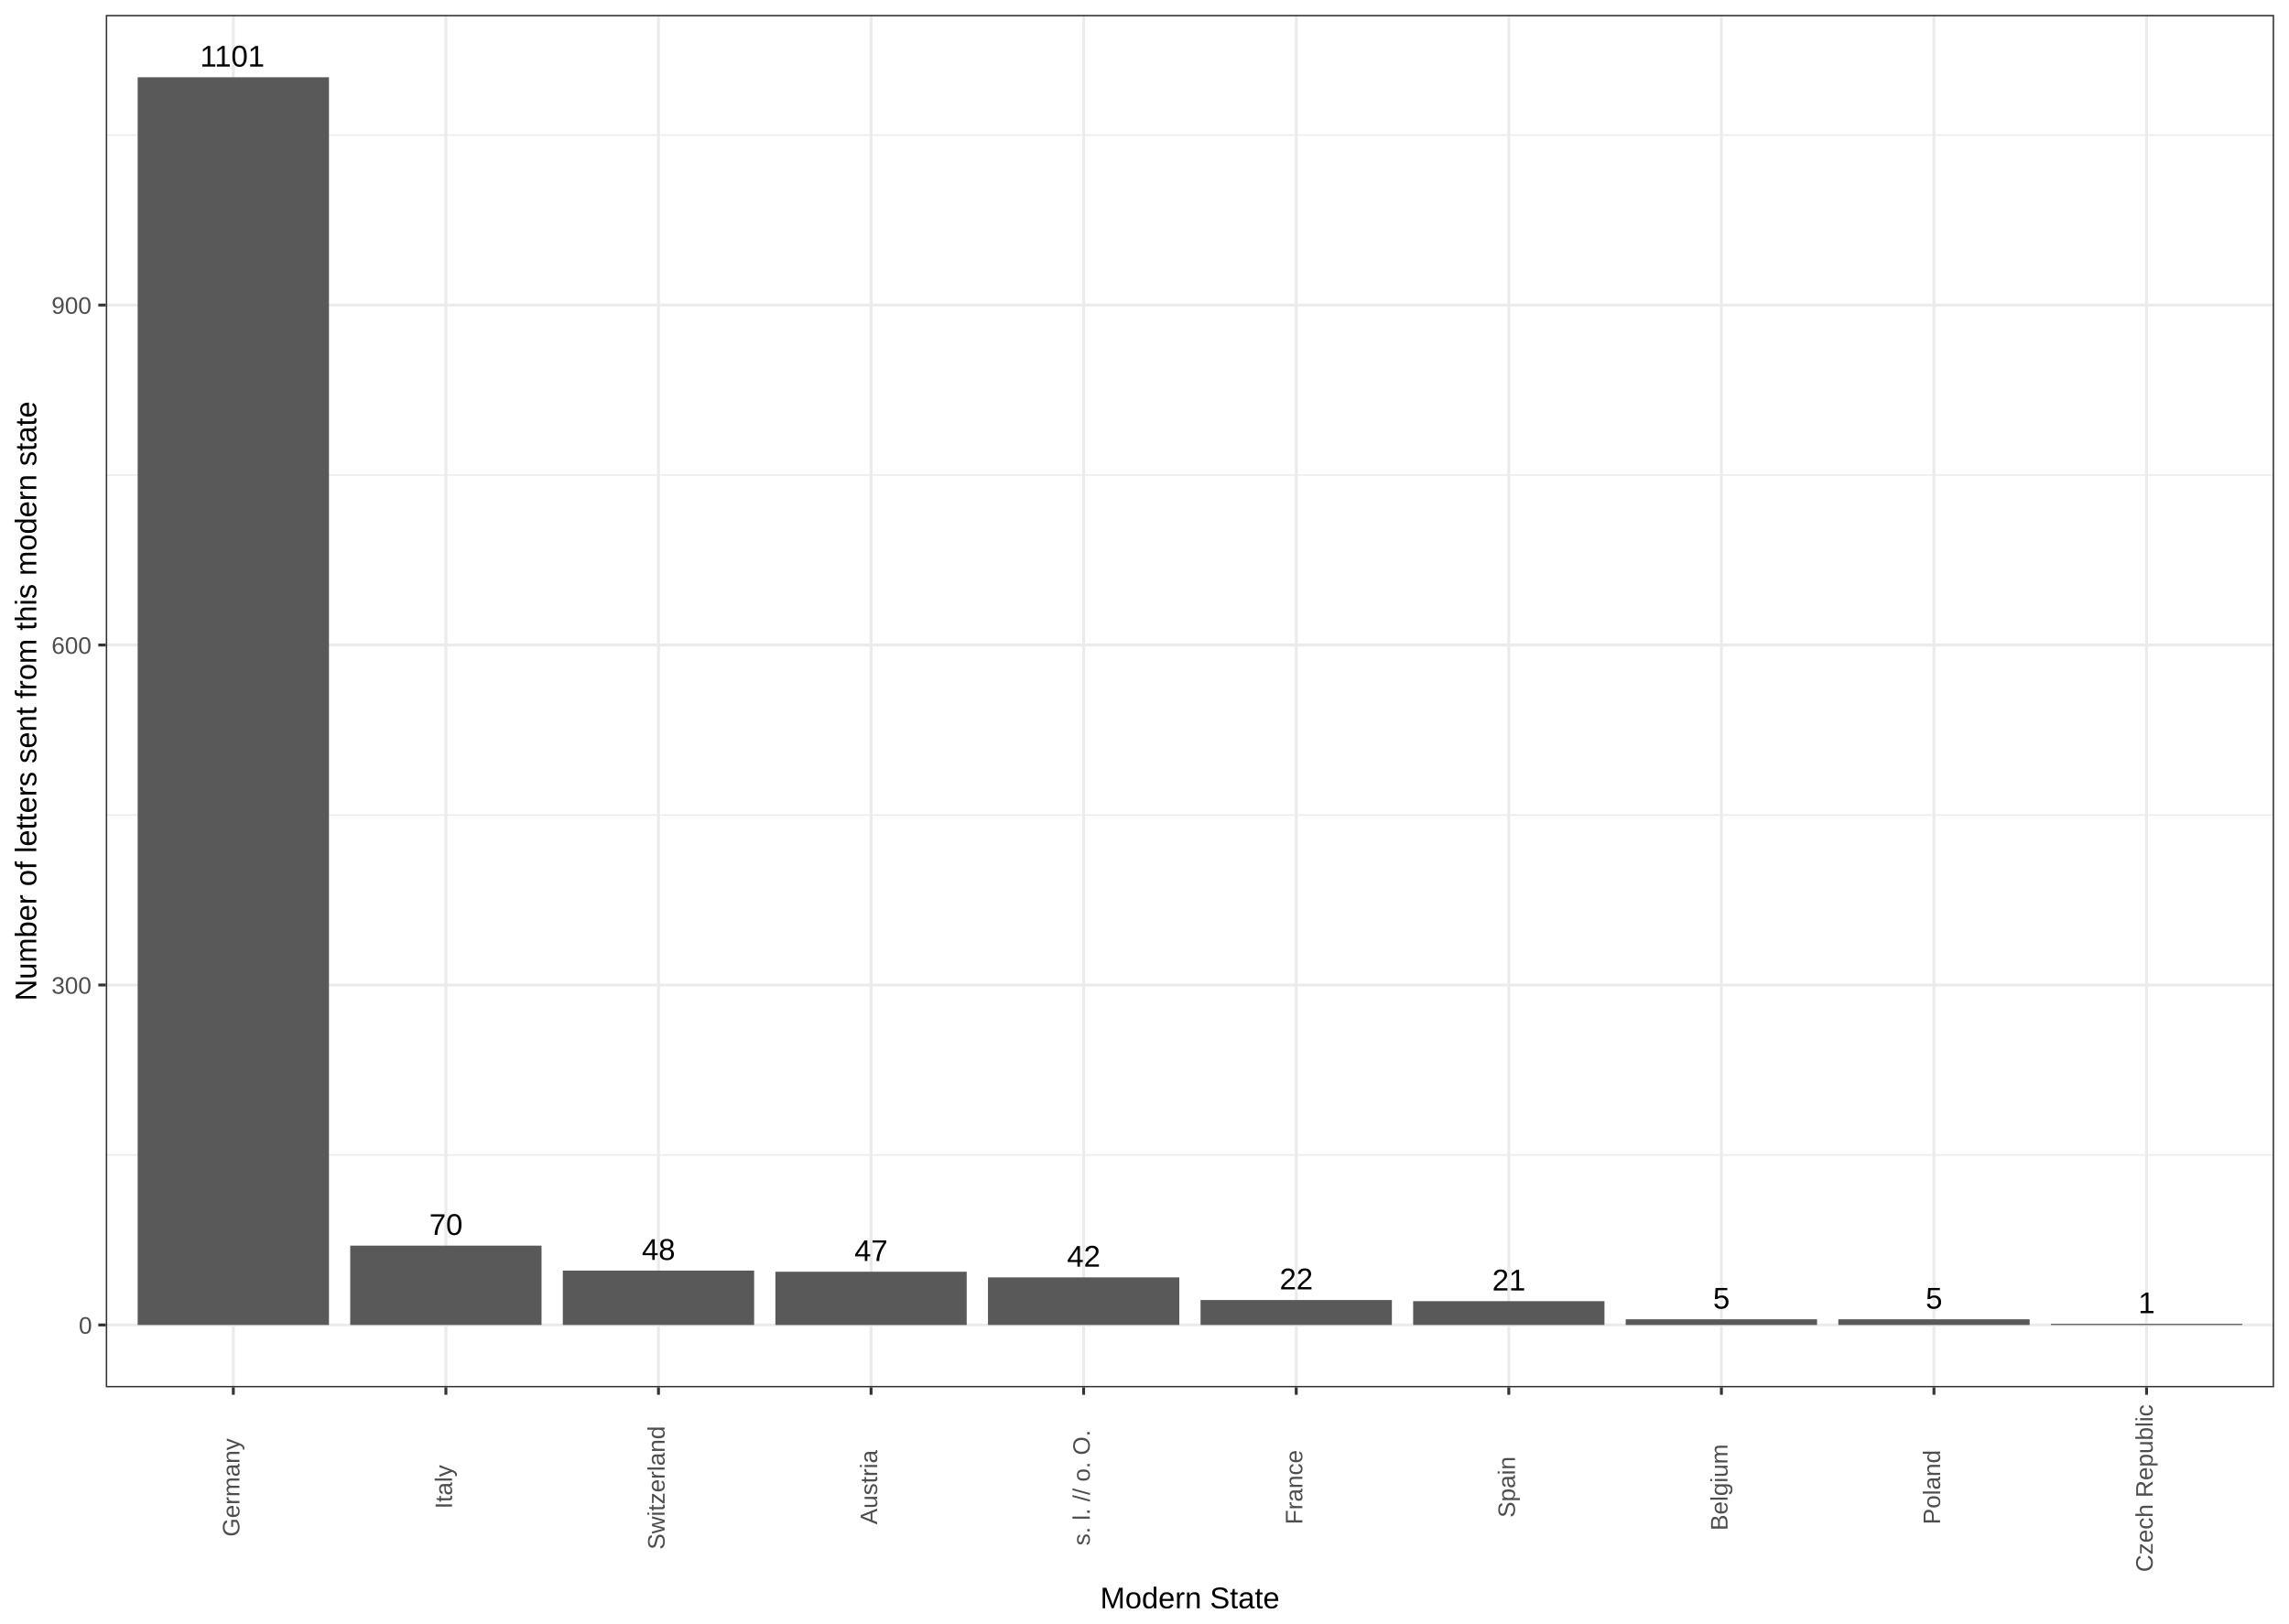
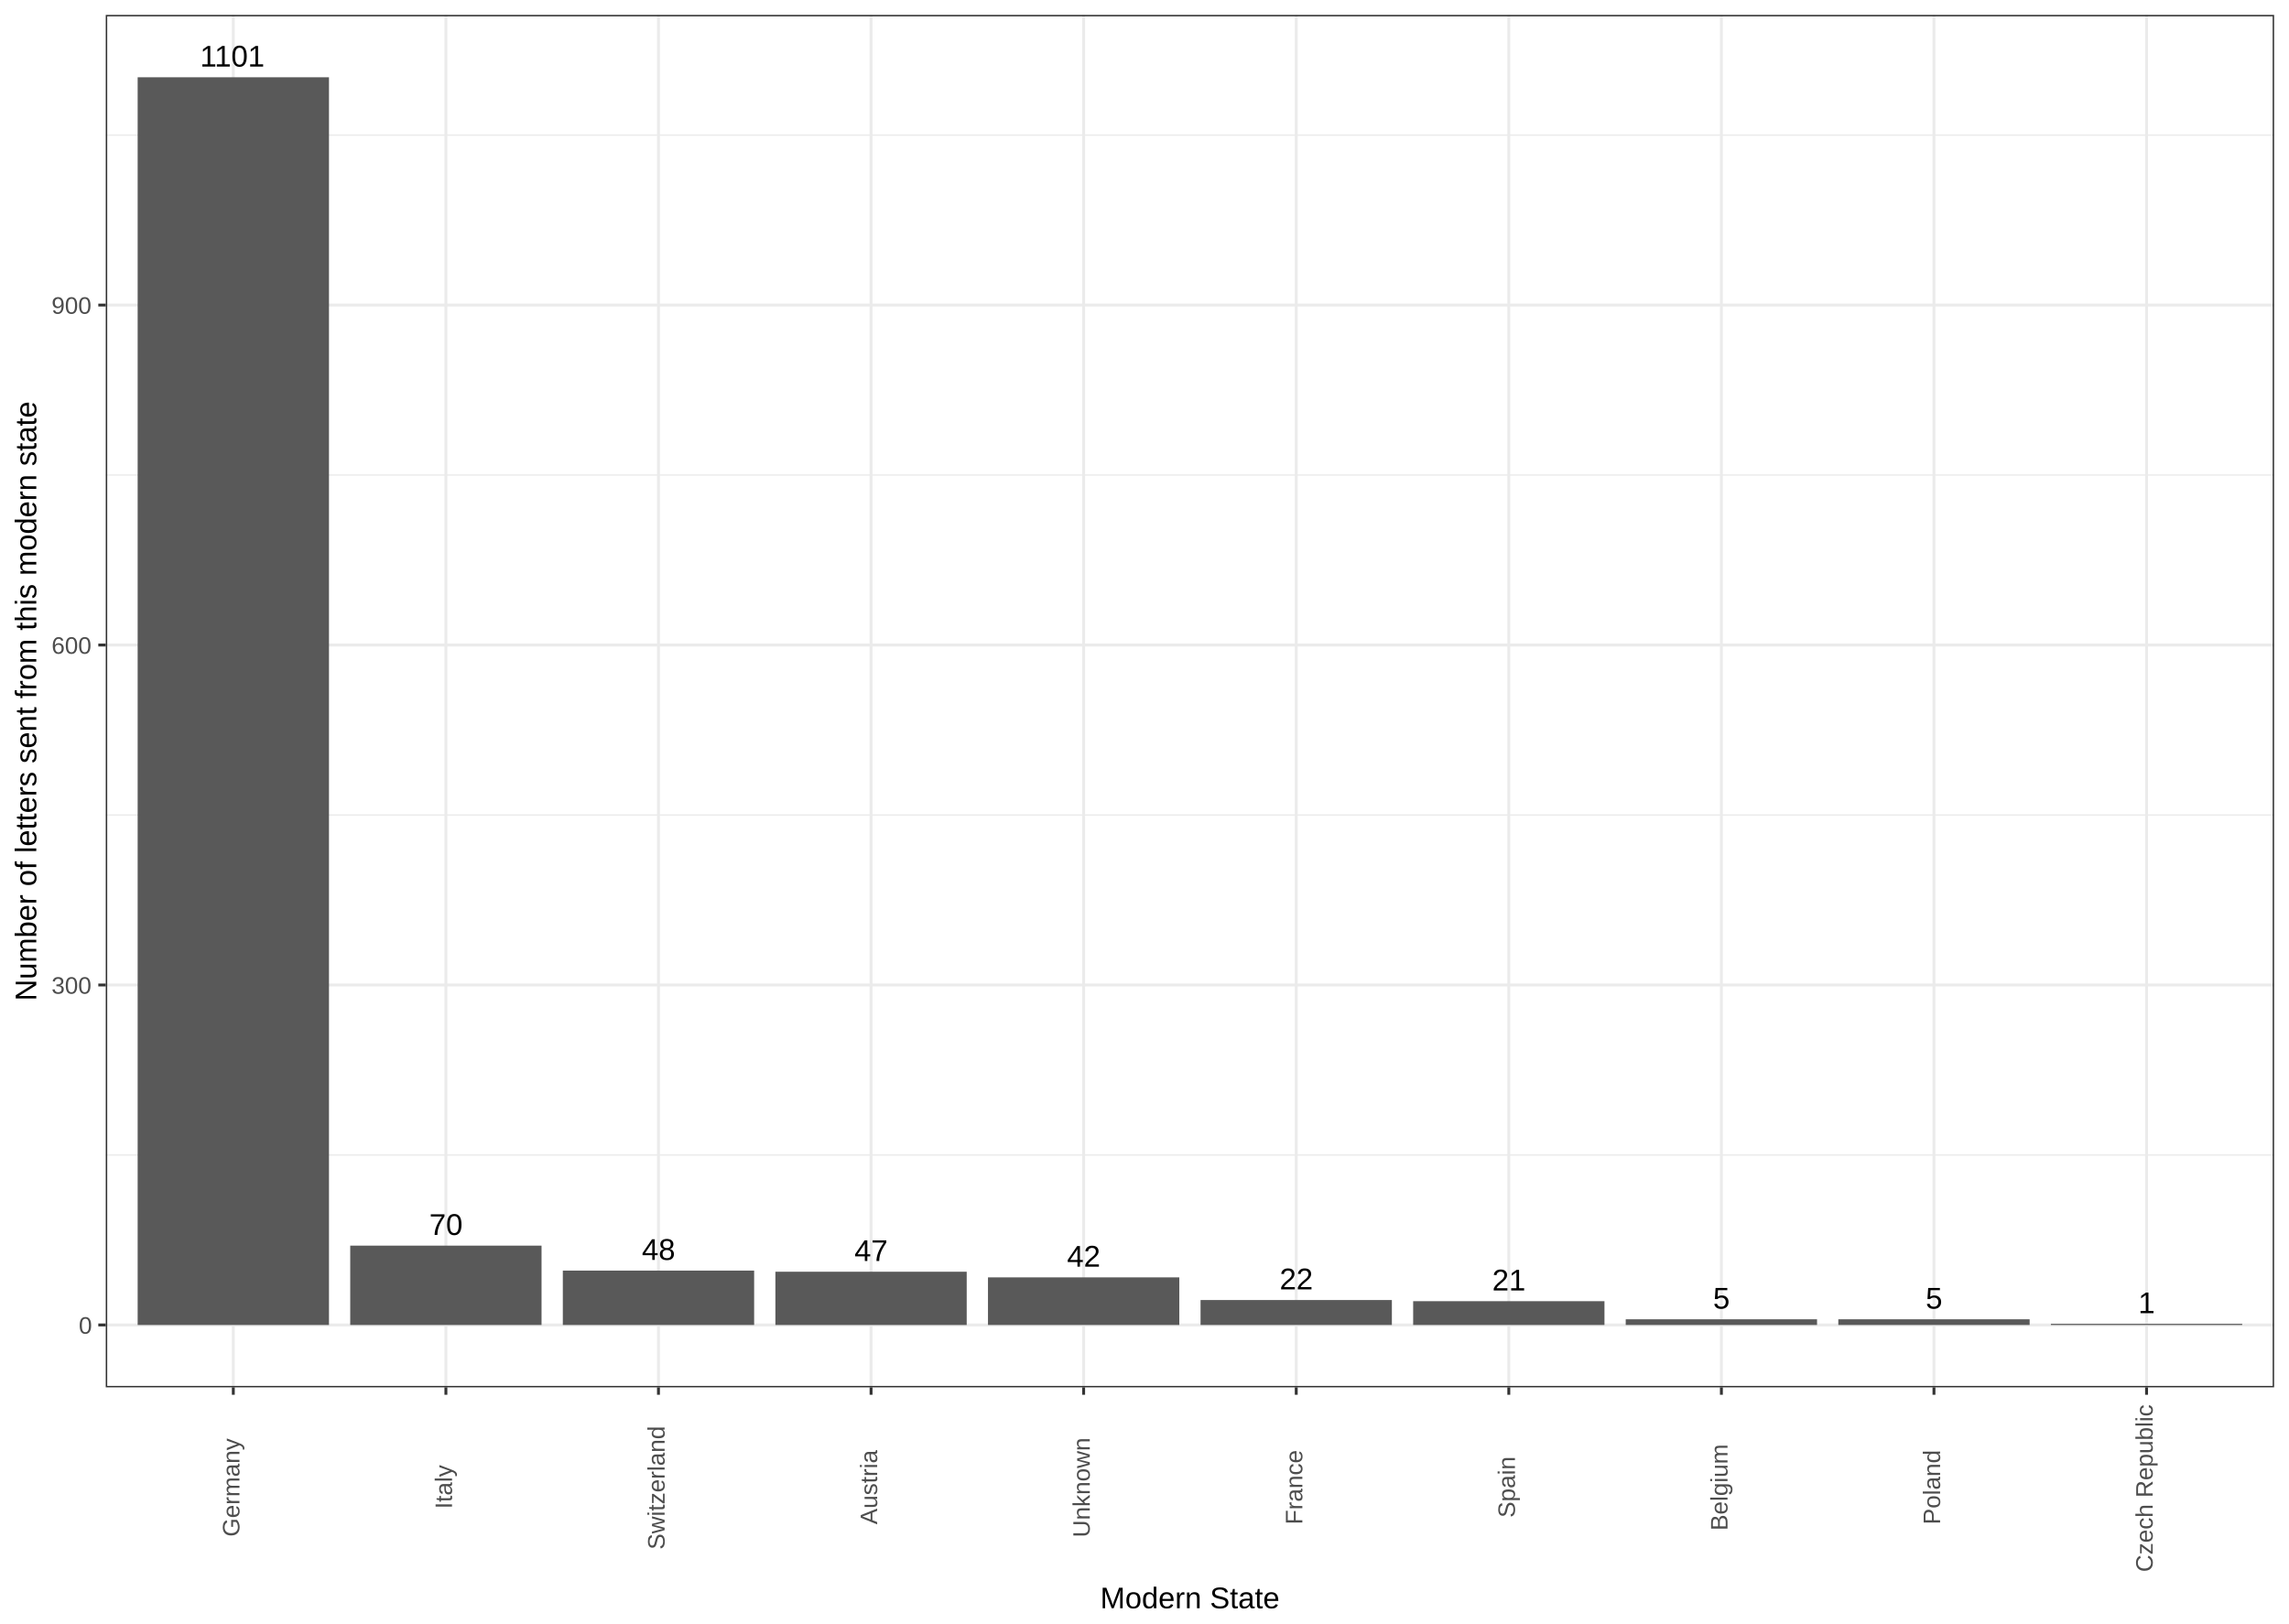
<svg xmlns="http://www.w3.org/2000/svg" viewBox="0 0 842.40 597.60">
  <defs>
    <style type="text/css">
    line, polyline, path, rect, circle {
      fill: none;
      stroke: #000000;
      stroke-linecap: round;
      stroke-linejoin: round;
      stroke-miterlimit: 10.00;
    }
  </style>
  </defs>
  <rect width="100%" height="100%" style="stroke: none; fill: #FFFFFF;" />
  <rect x="0.00" y="-0.00" width="842.40" height="597.60" style="stroke-width: 1.07; stroke: #FFFFFF; fill: #FFFFFF;" />
  <defs>
    <clipPath id="cpMzguOTIyMXw4MzYuOTIxfDUxMC42NjN8NS40Nzk0NQ==">
      <rect x="38.92" y="5.48" width="798.00" height="505.18" />
    </clipPath>
  </defs>
  <rect x="38.92" y="5.48" width="798.00" height="505.18" style="stroke-width: 1.07; stroke: none; fill: #FFFFFF;" clip-path="url(#cpMzguOTIyMXw4MzYuOTIxfDUxMC42NjN8NS40Nzk0NQ==)" />
  <polyline points="38.92,425.13 836.92,425.13 " style="stroke-width: 0.53; stroke: #EBEBEB; stroke-linecap: butt;" clip-path="url(#cpMzguOTIyMXw4MzYuOTIxfDUxMC42NjN8NS40Nzk0NQ==)" />
  <polyline points="38.92,299.99 836.92,299.99 " style="stroke-width: 0.53; stroke: #EBEBEB; stroke-linecap: butt;" clip-path="url(#cpMzguOTIyMXw4MzYuOTIxfDUxMC42NjN8NS40Nzk0NQ==)" />
  <polyline points="38.92,174.85 836.92,174.85 " style="stroke-width: 0.53; stroke: #EBEBEB; stroke-linecap: butt;" clip-path="url(#cpMzguOTIyMXw4MzYuOTIxfDUxMC42NjN8NS40Nzk0NQ==)" />
  <polyline points="38.92,49.72 836.92,49.72 " style="stroke-width: 0.53; stroke: #EBEBEB; stroke-linecap: butt;" clip-path="url(#cpMzguOTIyMXw4MzYuOTIxfDUxMC42NjN8NS40Nzk0NQ==)" />
  <polyline points="38.92,487.70 836.92,487.70 " style="stroke-width: 1.07; stroke: #EBEBEB; stroke-linecap: butt;" clip-path="url(#cpMzguOTIyMXw4MzYuOTIxfDUxMC42NjN8NS40Nzk0NQ==)" />
  <polyline points="38.92,362.56 836.92,362.56 " style="stroke-width: 1.07; stroke: #EBEBEB; stroke-linecap: butt;" clip-path="url(#cpMzguOTIyMXw4MzYuOTIxfDUxMC42NjN8NS40Nzk0NQ==)" />
  <polyline points="38.92,237.42 836.92,237.42 " style="stroke-width: 1.07; stroke: #EBEBEB; stroke-linecap: butt;" clip-path="url(#cpMzguOTIyMXw4MzYuOTIxfDUxMC42NjN8NS40Nzk0NQ==)" />
  <polyline points="38.92,112.29 836.92,112.29 " style="stroke-width: 1.07; stroke: #EBEBEB; stroke-linecap: butt;" clip-path="url(#cpMzguOTIyMXw4MzYuOTIxfDUxMC42NjN8NS40Nzk0NQ==)" />
  <polyline points="85.86,510.66 85.86,5.48 " style="stroke-width: 1.07; stroke: #EBEBEB; stroke-linecap: butt;" clip-path="url(#cpMzguOTIyMXw4MzYuOTIxfDUxMC42NjN8NS40Nzk0NQ==)" />
  <polyline points="164.10,510.66 164.10,5.48 " style="stroke-width: 1.07; stroke: #EBEBEB; stroke-linecap: butt;" clip-path="url(#cpMzguOTIyMXw4MzYuOTIxfDUxMC42NjN8NS40Nzk0NQ==)" />
  <polyline points="242.33,510.66 242.33,5.48 " style="stroke-width: 1.07; stroke: #EBEBEB; stroke-linecap: butt;" clip-path="url(#cpMzguOTIyMXw4MzYuOTIxfDUxMC42NjN8NS40Nzk0NQ==)" />
  <polyline points="320.57,510.66 320.57,5.48 " style="stroke-width: 1.07; stroke: #EBEBEB; stroke-linecap: butt;" clip-path="url(#cpMzguOTIyMXw4MzYuOTIxfDUxMC42NjN8NS40Nzk0NQ==)" />
  <polyline points="398.80,510.66 398.80,5.48 " style="stroke-width: 1.07; stroke: #EBEBEB; stroke-linecap: butt;" clip-path="url(#cpMzguOTIyMXw4MzYuOTIxfDUxMC42NjN8NS40Nzk0NQ==)" />
  <polyline points="477.04,510.66 477.04,5.48 " style="stroke-width: 1.07; stroke: #EBEBEB; stroke-linecap: butt;" clip-path="url(#cpMzguOTIyMXw4MzYuOTIxfDUxMC42NjN8NS40Nzk0NQ==)" />
  <polyline points="555.27,510.66 555.27,5.48 " style="stroke-width: 1.07; stroke: #EBEBEB; stroke-linecap: butt;" clip-path="url(#cpMzguOTIyMXw4MzYuOTIxfDUxMC42NjN8NS40Nzk0NQ==)" />
  <polyline points="633.51,510.66 633.51,5.48 " style="stroke-width: 1.07; stroke: #EBEBEB; stroke-linecap: butt;" clip-path="url(#cpMzguOTIyMXw4MzYuOTIxfDUxMC42NjN8NS40Nzk0NQ==)" />
  <polyline points="711.74,510.66 711.74,5.48 " style="stroke-width: 1.07; stroke: #EBEBEB; stroke-linecap: butt;" clip-path="url(#cpMzguOTIyMXw4MzYuOTIxfDUxMC42NjN8NS40Nzk0NQ==)" />
  <polyline points="789.98,510.66 789.98,5.48 " style="stroke-width: 1.07; stroke: #EBEBEB; stroke-linecap: butt;" clip-path="url(#cpMzguOTIyMXw4MzYuOTIxfDUxMC42NjN8NS40Nzk0NQ==)" />
  <rect x="50.66" y="28.44" width="70.41" height="459.26" style="stroke-width: 1.07; stroke: none; stroke-linecap: butt; fill: #595959;" clip-path="url(#cpMzguOTIyMXw4MzYuOTIxfDUxMC42NjN8NS40Nzk0NQ==)" />
  <rect x="128.89" y="458.50" width="70.41" height="29.20" style="stroke-width: 1.07; stroke: none; stroke-linecap: butt; fill: #595959;" clip-path="url(#cpMzguOTIyMXw4MzYuOTIxfDUxMC42NjN8NS40Nzk0NQ==)" />
  <rect x="207.13" y="467.68" width="70.41" height="20.02" style="stroke-width: 1.07; stroke: none; stroke-linecap: butt; fill: #595959;" clip-path="url(#cpMzguOTIyMXw4MzYuOTIxfDUxMC42NjN8NS40Nzk0NQ==)" />
  <rect x="285.36" y="468.10" width="70.41" height="19.61" style="stroke-width: 1.07; stroke: none; stroke-linecap: butt; fill: #595959;" clip-path="url(#cpMzguOTIyMXw4MzYuOTIxfDUxMC42NjN8NS40Nzk0NQ==)" />
  <rect x="363.60" y="470.18" width="70.41" height="17.52" style="stroke-width: 1.07; stroke: none; stroke-linecap: butt; fill: #595959;" clip-path="url(#cpMzguOTIyMXw4MzYuOTIxfDUxMC42NjN8NS40Nzk0NQ==)" />
  <rect x="441.83" y="478.52" width="70.41" height="9.18" style="stroke-width: 1.07; stroke: none; stroke-linecap: butt; fill: #595959;" clip-path="url(#cpMzguOTIyMXw4MzYuOTIxfDUxMC42NjN8NS40Nzk0NQ==)" />
  <rect x="520.07" y="478.94" width="70.41" height="8.76" style="stroke-width: 1.07; stroke: none; stroke-linecap: butt; fill: #595959;" clip-path="url(#cpMzguOTIyMXw4MzYuOTIxfDUxMC42NjN8NS40Nzk0NQ==)" />
  <rect x="598.30" y="485.61" width="70.41" height="2.09" style="stroke-width: 1.07; stroke: none; stroke-linecap: butt; fill: #595959;" clip-path="url(#cpMzguOTIyMXw4MzYuOTIxfDUxMC42NjN8NS40Nzk0NQ==)" />
  <rect x="676.54" y="485.61" width="70.41" height="2.09" style="stroke-width: 1.07; stroke: none; stroke-linecap: butt; fill: #595959;" clip-path="url(#cpMzguOTIyMXw4MzYuOTIxfDUxMC42NjN8NS40Nzk0NQ==)" />
  <rect x="754.77" y="487.28" width="70.41" height="0.42" style="stroke-width: 1.07; stroke: none; stroke-linecap: butt; fill: #595959;" clip-path="url(#cpMzguOTIyMXw4MzYuOTIxfDUxMC42NjN8NS40Nzk0NQ==)" />
  <g clip-path="url(#cpMzguOTIyMXw4MzYuOTIxfDUxMC42NjN8NS40Nzk0NQ==)">
    <text x="73.63" y="24.50" style="font-size: 11.04px; font-family: Arial;" textLength="24.47px" lengthAdjust="spacingAndGlyphs">1101</text>
  </g>
  <g clip-path="url(#cpMzguOTIyMXw4MzYuOTIxfDUxMC42NjN8NS40Nzk0NQ==)">
    <text x="157.98" y="454.56" style="font-size: 11.04px; font-family: Arial;" textLength="12.24px" lengthAdjust="spacingAndGlyphs">70</text>
  </g>
  <g clip-path="url(#cpMzguOTIyMXw4MzYuOTIxfDUxMC42NjN8NS40Nzk0NQ==)">
    <text x="236.22" y="463.74" style="font-size: 11.04px; font-family: Arial;" textLength="12.24px" lengthAdjust="spacingAndGlyphs">48</text>
  </g>
  <g clip-path="url(#cpMzguOTIyMXw4MzYuOTIxfDUxMC42NjN8NS40Nzk0NQ==)">
    <text x="314.45" y="464.16" style="font-size: 11.04px; font-family: Arial;" textLength="12.24px" lengthAdjust="spacingAndGlyphs">47</text>
  </g>
  <g clip-path="url(#cpMzguOTIyMXw4MzYuOTIxfDUxMC42NjN8NS40Nzk0NQ==)">
    <text x="392.69" y="466.24" style="font-size: 11.04px; font-family: Arial;" textLength="12.24px" lengthAdjust="spacingAndGlyphs">42</text>
  </g>
  <g clip-path="url(#cpMzguOTIyMXw4MzYuOTIxfDUxMC42NjN8NS40Nzk0NQ==)">
    <text x="470.92" y="474.59" style="font-size: 11.04px; font-family: Arial;" textLength="12.24px" lengthAdjust="spacingAndGlyphs">22</text>
  </g>
  <g clip-path="url(#cpMzguOTIyMXw4MzYuOTIxfDUxMC42NjN8NS40Nzk0NQ==)">
    <text x="549.16" y="475.00" style="font-size: 11.04px; font-family: Arial;" textLength="12.24px" lengthAdjust="spacingAndGlyphs">21</text>
  </g>
  <g clip-path="url(#cpMzguOTIyMXw4MzYuOTIxfDUxMC42NjN8NS40Nzk0NQ==)">
    <text x="708.69" y="481.68" style="font-size: 11.04px; font-family: Arial;" textLength="6.12px" lengthAdjust="spacingAndGlyphs">5</text>
  </g>
  <g clip-path="url(#cpMzguOTIyMXw4MzYuOTIxfDUxMC42NjN8NS40Nzk0NQ==)">
    <text x="630.45" y="481.68" style="font-size: 11.04px; font-family: Arial;" textLength="6.12px" lengthAdjust="spacingAndGlyphs">5</text>
  </g>
  <g clip-path="url(#cpMzguOTIyMXw4MzYuOTIxfDUxMC42NjN8NS40Nzk0NQ==)">
    <text x="786.92" y="483.35" style="font-size: 11.04px; font-family: Arial;" textLength="6.12px" lengthAdjust="spacingAndGlyphs">1</text>
  </g>
  <rect x="38.92" y="5.48" width="798.00" height="505.18" style="stroke-width: 1.07; stroke: #333333;" clip-path="url(#cpMzguOTIyMXw4MzYuOTIxfDUxMC42NjN8NS40Nzk0NQ==)" />
  <defs>
    <clipPath id="cpMHw4NDIuNHw1OTcuNnww">
      <rect x="0.00" y="0.00" width="842.40" height="597.60" />
    </clipPath>
  </defs>
  <g clip-path="url(#cpMHw4NDIuNHw1OTcuNnww)">
    <text x="28.99" y="490.92" style="font-size: 8.80px; fill: #4D4D4D; font-family: Arial;" textLength="5.01px" lengthAdjust="spacingAndGlyphs">0</text>
  </g>
  <g clip-path="url(#cpMHw4NDIuNHw1OTcuNnww)">
    <text x="18.97" y="365.78" style="font-size: 8.80px; fill: #4D4D4D; font-family: Arial;" textLength="15.02px" lengthAdjust="spacingAndGlyphs">300</text>
  </g>
  <g clip-path="url(#cpMHw4NDIuNHw1OTcuNnww)">
    <text x="18.97" y="240.64" style="font-size: 8.80px; fill: #4D4D4D; font-family: Arial;" textLength="15.02px" lengthAdjust="spacingAndGlyphs">600</text>
  </g>
  <g clip-path="url(#cpMHw4NDIuNHw1OTcuNnww)">
    <text x="18.97" y="115.50" style="font-size: 8.80px; fill: #4D4D4D; font-family: Arial;" textLength="15.02px" lengthAdjust="spacingAndGlyphs">900</text>
  </g>
  <polyline points="36.18,487.70 38.92,487.70 " style="stroke-width: 1.07; stroke: #333333; stroke-linecap: butt;" clip-path="url(#cpMHw4NDIuNHw1OTcuNnww)" />
  <polyline points="36.18,362.56 38.92,362.56 " style="stroke-width: 1.07; stroke: #333333; stroke-linecap: butt;" clip-path="url(#cpMHw4NDIuNHw1OTcuNnww)" />
  <polyline points="36.18,237.42 38.92,237.42 " style="stroke-width: 1.07; stroke: #333333; stroke-linecap: butt;" clip-path="url(#cpMHw4NDIuNHw1OTcuNnww)" />
  <polyline points="36.18,112.29 38.92,112.29 " style="stroke-width: 1.07; stroke: #333333; stroke-linecap: butt;" clip-path="url(#cpMHw4NDIuNHw1OTcuNnww)" />
  <polyline points="85.86,513.40 85.86,510.66 " style="stroke-width: 1.07; stroke: #333333; stroke-linecap: butt;" clip-path="url(#cpMHw4NDIuNHw1OTcuNnww)" />
  <polyline points="164.10,513.40 164.10,510.66 " style="stroke-width: 1.07; stroke: #333333; stroke-linecap: butt;" clip-path="url(#cpMHw4NDIuNHw1OTcuNnww)" />
  <polyline points="242.33,513.40 242.33,510.66 " style="stroke-width: 1.07; stroke: #333333; stroke-linecap: butt;" clip-path="url(#cpMHw4NDIuNHw1OTcuNnww)" />
  <polyline points="320.57,513.40 320.57,510.66 " style="stroke-width: 1.07; stroke: #333333; stroke-linecap: butt;" clip-path="url(#cpMHw4NDIuNHw1OTcuNnww)" />
  <polyline points="398.80,513.40 398.80,510.66 " style="stroke-width: 1.07; stroke: #333333; stroke-linecap: butt;" clip-path="url(#cpMHw4NDIuNHw1OTcuNnww)" />
  <polyline points="477.04,513.40 477.04,510.66 " style="stroke-width: 1.07; stroke: #333333; stroke-linecap: butt;" clip-path="url(#cpMHw4NDIuNHw1OTcuNnww)" />
  <polyline points="555.27,513.40 555.27,510.66 " style="stroke-width: 1.07; stroke: #333333; stroke-linecap: butt;" clip-path="url(#cpMHw4NDIuNHw1OTcuNnww)" />
  <polyline points="633.51,513.40 633.51,510.66 " style="stroke-width: 1.07; stroke: #333333; stroke-linecap: butt;" clip-path="url(#cpMHw4NDIuNHw1OTcuNnww)" />
  <polyline points="711.74,513.40 711.74,510.66 " style="stroke-width: 1.07; stroke: #333333; stroke-linecap: butt;" clip-path="url(#cpMHw4NDIuNHw1OTcuNnww)" />
  <polyline points="789.98,513.40 789.98,510.66 " style="stroke-width: 1.07; stroke: #333333; stroke-linecap: butt;" clip-path="url(#cpMHw4NDIuNHw1OTcuNnww)" />
  <g clip-path="url(#cpMHw4NDIuNHw1OTcuNnww)">
    <text transform="translate(88.12,565.62) rotate(-90)" style="font-size: 8.80px; fill: #4D4D4D; font-family: Arial;" textLength="37.01px" lengthAdjust="spacingAndGlyphs">Germany</text>
  </g>
  <g clip-path="url(#cpMHw4NDIuNHw1OTcuNnww)">
    <text transform="translate(166.35,555.36) rotate(-90)" style="font-size: 8.80px; fill: #4D4D4D; font-family: Arial;" textLength="16.51px" lengthAdjust="spacingAndGlyphs">Italy</text>
  </g>
  <g clip-path="url(#cpMHw4NDIuNHw1OTcuNnww)">
    <text transform="translate(244.59,570.37) rotate(-90)" style="font-size: 8.80px; fill: #4D4D4D; font-family: Arial;" textLength="46.52px" lengthAdjust="spacingAndGlyphs">Switzerland</text>
  </g>
  <g clip-path="url(#cpMHw4NDIuNHw1OTcuNnww)">
    <text transform="translate(322.82,561.12) rotate(-90)" style="font-size: 8.80px; fill: #4D4D4D; font-family: Arial;" textLength="28.01px" lengthAdjust="spacingAndGlyphs">Austria</text>
  </g>
  <g clip-path="url(#cpMHw4NDIuNHw1OTcuNnww)">
-     <text transform="translate(401.06,568.87) rotate(-90)" style="font-size: 8.80px; fill: #4D4D4D; font-family: Arial;" textLength="43.51px" lengthAdjust="spacingAndGlyphs">s. l. // o. O.</text>
+     <text transform="translate(401.06,565.87) rotate(-90)" style="font-size: 8.80px; fill: #4D4D4D; font-family: Arial;" textLength="37.52px" lengthAdjust="spacingAndGlyphs">Unknown</text>
  </g>
  <g clip-path="url(#cpMHw4NDIuNHw1OTcuNnww)">
    <text transform="translate(479.29,561.12) rotate(-90)" style="font-size: 8.80px; fill: #4D4D4D; font-family: Arial;" textLength="28.01px" lengthAdjust="spacingAndGlyphs">France</text>
  </g>
  <g clip-path="url(#cpMHw4NDIuNHw1OTcuNnww)">
    <text transform="translate(557.53,558.62) rotate(-90)" style="font-size: 8.80px; fill: #4D4D4D; font-family: Arial;" textLength="23.02px" lengthAdjust="spacingAndGlyphs">Spain</text>
  </g>
  <g clip-path="url(#cpMHw4NDIuNHw1OTcuNnww)">
    <text transform="translate(635.76,563.37) rotate(-90)" style="font-size: 8.80px; fill: #4D4D4D; font-family: Arial;" textLength="32.52px" lengthAdjust="spacingAndGlyphs">Belgium</text>
  </g>
  <g clip-path="url(#cpMHw4NDIuNHw1OTcuNnww)">
    <text transform="translate(714.00,561.12) rotate(-90)" style="font-size: 8.80px; fill: #4D4D4D; font-family: Arial;" textLength="28.02px" lengthAdjust="spacingAndGlyphs">Poland</text>
  </g>
  <g clip-path="url(#cpMHw4NDIuNHw1OTcuNnww)">
    <text transform="translate(792.23,578.63) rotate(-90)" style="font-size: 8.80px; fill: #4D4D4D; font-family: Arial;" textLength="63.03px" lengthAdjust="spacingAndGlyphs">Czech Republic</text>
  </g>
  <g clip-path="url(#cpMHw4NDIuNHw1OTcuNnww)">
    <text x="404.90" y="591.98" style="font-size: 11.00px; font-family: Arial;" textLength="66.04px" lengthAdjust="spacingAndGlyphs">Modern State</text>
  </g>
  <g clip-path="url(#cpMHw4NDIuNHw1OTcuNnww)">
    <text transform="translate(13.35,368.42) rotate(-90)" style="font-size: 11.00px; font-family: Arial;" textLength="220.70px" lengthAdjust="spacingAndGlyphs">Number of letters sent from this modern state</text>
  </g>
</svg>
